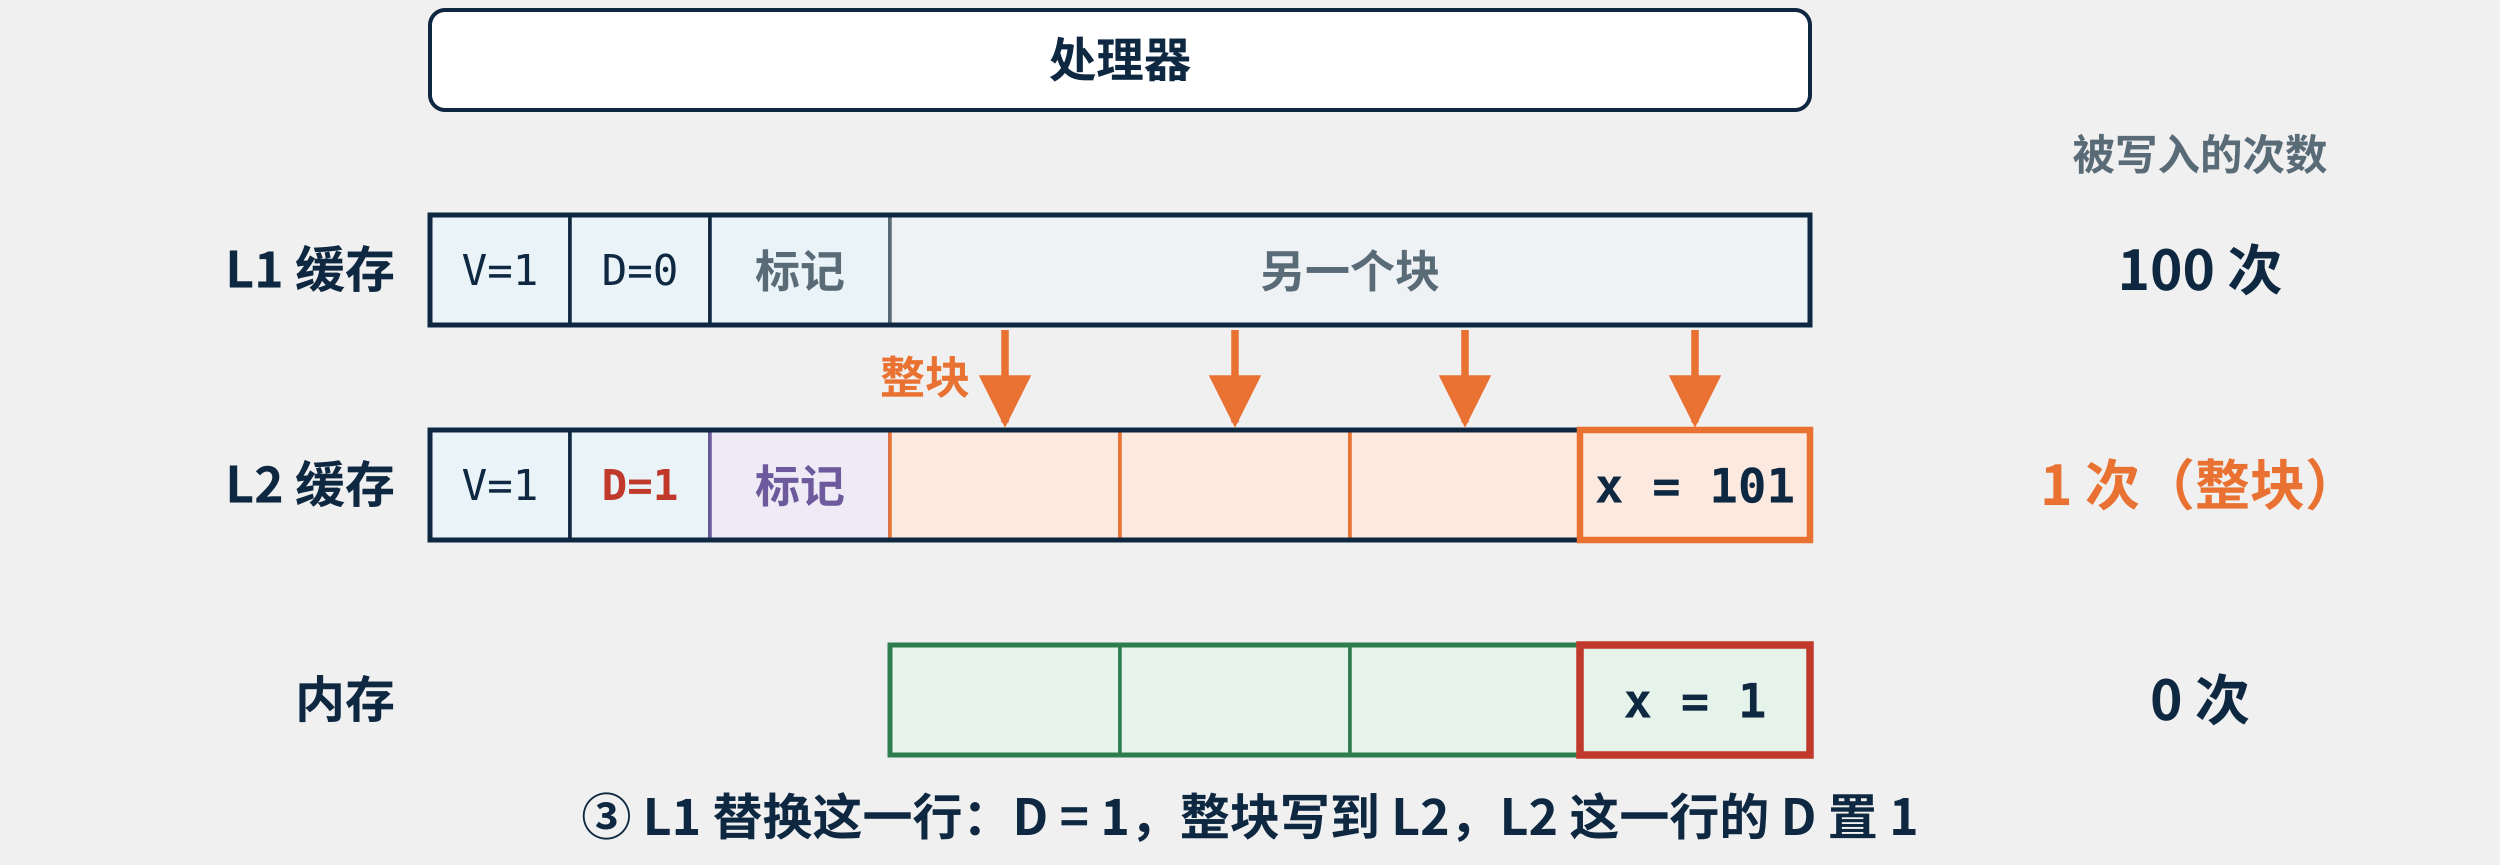
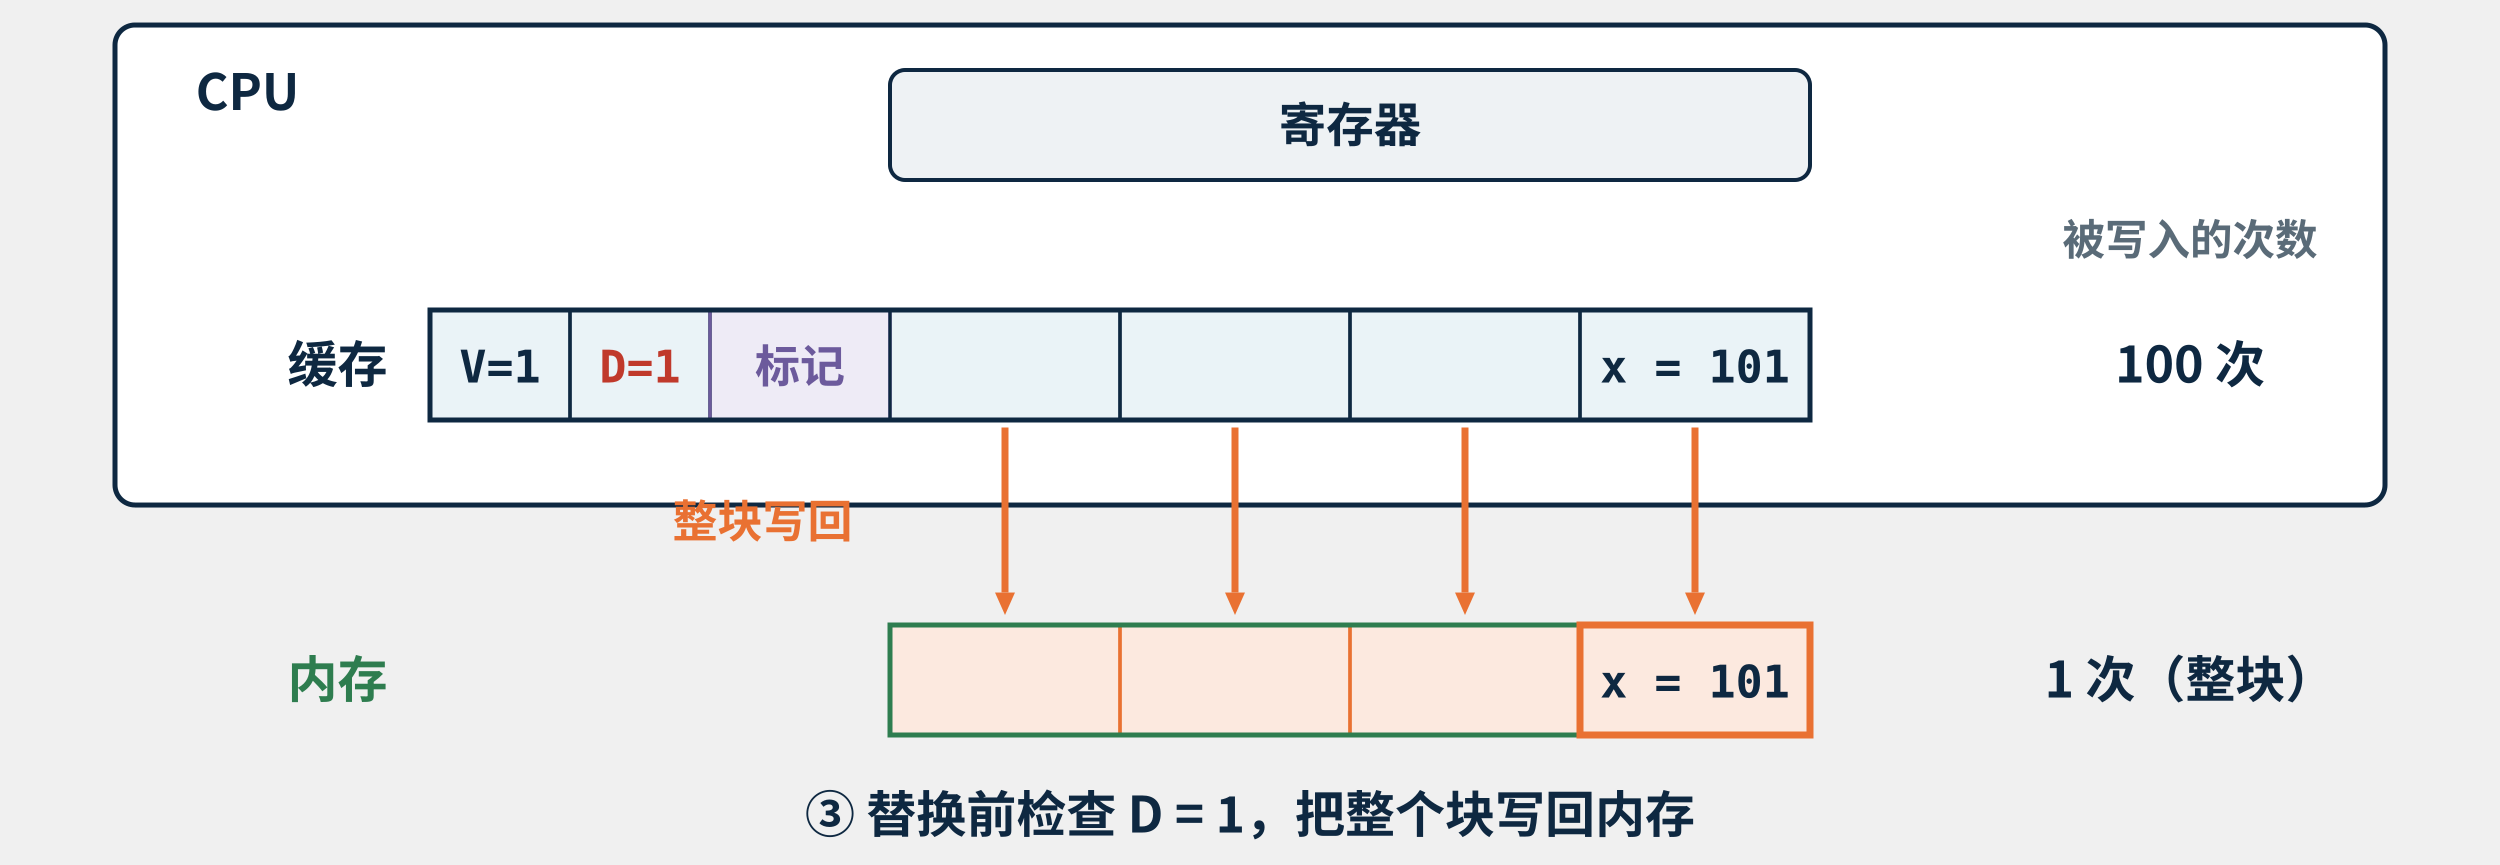
<svg xmlns="http://www.w3.org/2000/svg" viewBox="0 0 1000 346" width="1000" height="346">
  <defs>
    <marker id="ah-156082" viewBox="0 0 10 10" refX="9" refY="5" markerWidth="7" markerHeight="7" orient="auto-start-reverse">
      <path d="M0,0 L10,5 L0,10 z" fill="#156082" />
    </marker>
    <marker id="ah-e97132" viewBox="0 0 10 10" refX="9" refY="5" markerWidth="7" markerHeight="7" orient="auto-start-reverse">
      <path d="M0,0 L10,5 L0,10 z" fill="#e97132" />
    </marker>
    <marker id="ah-0e2841" viewBox="0 0 10 10" refX="9" refY="5" markerWidth="7" markerHeight="7" orient="auto-start-reverse">
      <path d="M0,0 L10,5 L0,10 z" fill="#0e2841" />
    </marker>
    <marker id="ah-2e7d4f" viewBox="0 0 10 10" refX="9" refY="5" markerWidth="7" markerHeight="7" orient="auto-start-reverse">
      <path d="M0,0 L10,5 L0,10 z" fill="#2e7d4f" />
    </marker>
    <marker id="ah-c0392b" viewBox="0 0 10 10" refX="9" refY="5" markerWidth="7" markerHeight="7" orient="auto-start-reverse">
      <path d="M0,0 L10,5 L0,10 z" fill="#c0392b" />
    </marker>
    <marker id="ah-5a6b78" viewBox="0 0 10 10" refX="9" refY="5" markerWidth="7" markerHeight="7" orient="auto-start-reverse">
      <path d="M0,0 L10,5 L0,10 z" fill="#5a6b78" />
    </marker>
    <marker id="ah-9fb5c3" viewBox="0 0 10 10" refX="9" refY="5" markerWidth="7" markerHeight="7" orient="auto-start-reverse">
      <path d="M0,0 L10,5 L0,10 z" fill="#9fb5c3" />
    </marker>
  </defs>
-   <rect x="172.0" y="4.0" width="552.0" height="40.0" rx="6" fill="#ffffff" stroke="#0e2841" stroke-width="1.6" />
-   <text x="448.0" y="30.8" font-family="PingFang SC, Noto Sans CJK SC, Source Han Sans SC, sans-serif" font-size="19" font-weight="bold" fill="#0e2841" text-anchor="middle">处理器</text>
-   <text x="158.0" y="115.0" font-family="PingFang SC, Noto Sans CJK SC, Source Han Sans SC, sans-serif" font-size="20" font-weight="bold" fill="#0e2841" text-anchor="end">L1 缓存</text>
-   <rect x="172.0" y="86.0" width="56.0" height="44.0" rx="0" fill="#eaf3f7" stroke="#0e2841" stroke-width="1.4" />
-   <text x="200.0" y="114.0" font-family="SFMono-Regular, Menlo, DejaVu Sans Mono, Consolas, monospace" font-size="17" font-weight="normal" fill="#0e2841" text-anchor="middle">V=1</text>
-   <rect x="228.0" y="86.0" width="56.0" height="44.0" rx="0" fill="#eaf3f7" stroke="#0e2841" stroke-width="1.4" />
-   <text x="256.0" y="114.0" font-family="SFMono-Regular, Menlo, DejaVu Sans Mono, Consolas, monospace" font-size="17" font-weight="normal" fill="#0e2841" text-anchor="middle">D=0</text>
-   <rect x="284.0" y="86.0" width="72.0" height="44.0" rx="0" fill="#eaf3f7" stroke="#0e2841" stroke-width="1.4" />
-   <text x="320.0" y="115.0" font-family="PingFang SC, Noto Sans CJK SC, Source Han Sans SC, sans-serif" font-size="18" font-weight="bold" fill="#5a6b78" text-anchor="middle">标记</text>
-   <rect x="356.0" y="86.0" width="368.0" height="44.0" rx="0" fill="#eef2f4" stroke="#5a6b78" stroke-width="1.4" />
-   <text x="540.0" y="115.0" font-family="PingFang SC, Noto Sans CJK SC, Source Han Sans SC, sans-serif" font-size="18" font-weight="bold" fill="#5a6b78" text-anchor="middle">另一个块</text>
-   <rect x="172.0" y="86.0" width="552.0" height="44.0" rx="0" fill="none" stroke="#0e2841" stroke-width="2" />
-   <text x="158.0" y="201.0" font-family="PingFang SC, Noto Sans CJK SC, Source Han Sans SC, sans-serif" font-size="20" font-weight="bold" fill="#0e2841" text-anchor="end">L2 缓存</text>
-   <rect x="172.0" y="172.0" width="56.0" height="44.0" rx="0" fill="#eaf3f7" stroke="#0e2841" stroke-width="1.4" />
-   <text x="200.0" y="200.0" font-family="SFMono-Regular, Menlo, DejaVu Sans Mono, Consolas, monospace" font-size="17" font-weight="normal" fill="#0e2841" text-anchor="middle">V=1</text>
-   <rect x="228.0" y="172.0" width="56.0" height="44.0" rx="0" fill="#eaf3f7" stroke="#0e2841" stroke-width="1.4" />
-   <text x="256.0" y="200.0" font-family="SFMono-Regular, Menlo, DejaVu Sans Mono, Consolas, monospace" font-size="17" font-weight="bold" fill="#c0392b" text-anchor="middle">D=1</text>
-   <rect x="284.0" y="172.0" width="72.0" height="44.0" rx="0" fill="#eeebf6" stroke="#6c5a9c" stroke-width="1.4" />
-   <text x="320.0" y="201.0" font-family="PingFang SC, Noto Sans CJK SC, Source Han Sans SC, sans-serif" font-size="18" font-weight="bold" fill="#6c5a9c" text-anchor="middle">标记</text>
-   <rect x="356.0" y="172.0" width="92.0" height="44.0" rx="0" fill="#fce9df" stroke="#e97132" stroke-width="1.4" />
-   <rect x="448.0" y="172.0" width="92.0" height="44.0" rx="0" fill="#fce9df" stroke="#e97132" stroke-width="1.4" />
-   <rect x="540.0" y="172.0" width="92.0" height="44.0" rx="0" fill="#fce9df" stroke="#e97132" stroke-width="1.4" />
-   <rect x="632.0" y="172.0" width="92.0" height="44.0" rx="0" fill="#fce9df" stroke="#e97132" stroke-width="1.4" />
-   <text x="678.0" y="201.0" font-family="SFMono-Regular, Menlo, DejaVu Sans Mono, Consolas, monospace" font-size="19" font-weight="bold" fill="#0e2841" text-anchor="middle">x = 101</text>
-   <rect x="172.0" y="172.0" width="552.0" height="44.0" rx="0" fill="none" stroke="#0e2841" stroke-width="2" />
-   <text x="158.0" y="287.0" font-family="PingFang SC, Noto Sans CJK SC, Source Han Sans SC, sans-serif" font-size="20" font-weight="bold" fill="#0e2841" text-anchor="end">内存</text>
-   <rect x="356.0" y="258.0" width="92.0" height="44.0" rx="0" fill="#e5f3ea" stroke="#2e7d4f" stroke-width="1.4" />
-   <rect x="448.0" y="258.0" width="92.0" height="44.0" rx="0" fill="#e5f3ea" stroke="#2e7d4f" stroke-width="1.4" />
-   <rect x="540.0" y="258.0" width="92.0" height="44.0" rx="0" fill="#e5f3ea" stroke="#2e7d4f" stroke-width="1.4" />
-   <rect x="632.0" y="258.0" width="92.0" height="44.0" rx="0" fill="#e5f3ea" stroke="#2e7d4f" stroke-width="1.4" />
-   <text x="678.0" y="287.0" font-family="SFMono-Regular, Menlo, DejaVu Sans Mono, Consolas, monospace" font-size="19" font-weight="bold" fill="#0e2841" text-anchor="middle">x = 1</text>
-   <rect x="356.0" y="258.0" width="368.0" height="44.0" rx="0" fill="none" stroke="#2e7d4f" stroke-width="2" />
-   <rect x="632.0" y="172.0" width="92.0" height="44.0" rx="0" fill="none" stroke="#e97132" stroke-width="2.6" />
-   <rect x="632.0" y="258.0" width="92.0" height="44.0" rx="0" fill="none" stroke="#c0392b" stroke-width="3" />
-   <line x1="402.0" y1="132.0" x2="402.0" y2="169.0" stroke="#e97132" stroke-width="3" marker-end="url(#ah-e97132)" />
-   <line x1="494.0" y1="132.0" x2="494.0" y2="169.0" stroke="#e97132" stroke-width="3" marker-end="url(#ah-e97132)" />
-   <line x1="586.0" y1="132.0" x2="586.0" y2="169.0" stroke="#e97132" stroke-width="3" marker-end="url(#ah-e97132)" />
-   <line x1="678.0" y1="132.0" x2="678.0" y2="169.0" stroke="#e97132" stroke-width="3" marker-end="url(#ah-e97132)" />
-   <text x="388.0" y="157.5" font-family="PingFang SC, Noto Sans CJK SC, Source Han Sans SC, sans-serif" font-size="18" font-weight="bold" fill="#e97132" text-anchor="end">整块</text>
-   <text x="880.0" y="68.0" font-family="PingFang SC, Noto Sans CJK SC, Source Han Sans SC, sans-serif" font-size="17" font-weight="bold" fill="#5a6b78" text-anchor="middle">被写入的次数</text>
-   <text x="880.0" y="116.0" font-family="PingFang SC, Noto Sans CJK SC, Source Han Sans SC, sans-serif" font-size="22" font-weight="bold" fill="#0e2841" text-anchor="middle">100 次</text>
-   <text x="880.0" y="202.0" font-family="PingFang SC, Noto Sans CJK SC, Source Han Sans SC, sans-serif" font-size="22" font-weight="bold" fill="#e97132" text-anchor="middle">1 次（整块）</text>
-   <text x="880.0" y="288.0" font-family="PingFang SC, Noto Sans CJK SC, Source Han Sans SC, sans-serif" font-size="22" font-weight="bold" fill="#0e2841" text-anchor="middle">0 次</text>
-   <text x="500.0" y="334.0" font-family="PingFang SC, Noto Sans CJK SC, Source Han Sans SC, sans-serif" font-size="20" font-weight="bold" fill="#0e2841" text-anchor="middle">③ L1 替换这一行：D = 1，整块写到 L2，L2 这一行的 D 置 1</text>
+   <rect x="46.0" y="10.0" width="908.0" height="192.0" rx="8" fill="#ffffff" stroke="#0e2841" stroke-width="2" />
+   <text x="99.0" y="44.0" font-family="PingFang SC, Noto Sans CJK SC, Source Han Sans SC, sans-serif" font-size="20" font-weight="bold" fill="#0e2841" text-anchor="middle">CPU</text>
+   <rect x="356.0" y="28.0" width="368.0" height="44.0" rx="6" fill="#eef2f4" stroke="#0e2841" stroke-width="1.6" />
+   <text x="540.0" y="56.8" font-family="PingFang SC, Noto Sans CJK SC, Source Han Sans SC, sans-serif" font-size="19" font-weight="bold" fill="#0e2841" text-anchor="middle">寄存器</text>
+   <text x="155.0" y="153.0" font-family="PingFang SC, Noto Sans CJK SC, Source Han Sans SC, sans-serif" font-size="20" font-weight="bold" fill="#0e2841" text-anchor="end">缓存</text>
+   <rect x="172.0" y="124.0" width="56.0" height="44.0" rx="0" fill="#eaf3f7" stroke="none" stroke-width="0" />
+   <text x="200.0" y="153.0" font-family="SFMono-Regular, Menlo, DejaVu Sans Mono, Consolas, monospace" font-size="18" font-weight="bold" fill="#0e2841" text-anchor="middle">V=1</text>
+   <rect x="228.0" y="124.0" width="56.0" height="44.0" rx="0" fill="#eaf3f7" stroke="none" stroke-width="0" />
+   <text x="256.0" y="153.0" font-family="SFMono-Regular, Menlo, DejaVu Sans Mono, Consolas, monospace" font-size="18" font-weight="bold" fill="#c0392b" text-anchor="middle">D=1</text>
+   <rect x="284.0" y="124.0" width="72.0" height="44.0" rx="0" fill="#eeebf6" stroke="none" stroke-width="0" />
+   <text x="320.0" y="153.0" font-family="PingFang SC, Noto Sans CJK SC, Source Han Sans SC, sans-serif" font-size="18" font-weight="bold" fill="#6c5a9c" text-anchor="middle">标记</text>
+   <rect x="356.0" y="124.0" width="92.0" height="44.0" rx="0" fill="#eaf3f7" stroke="none" stroke-width="0" />
+   <rect x="448.0" y="124.0" width="92.0" height="44.0" rx="0" fill="#eaf3f7" stroke="none" stroke-width="0" />
+   <rect x="540.0" y="124.0" width="92.0" height="44.0" rx="0" fill="#eaf3f7" stroke="none" stroke-width="0" />
+   <rect x="632.0" y="124.0" width="92.0" height="44.0" rx="0" fill="#eaf3f7" stroke="none" stroke-width="0" />
+   <text x="678.0" y="153.0" font-family="SFMono-Regular, Menlo, DejaVu Sans Mono, Consolas, monospace" font-size="18" font-weight="bold" fill="#0e2841" text-anchor="middle">x = 101</text>
+   <rect x="172.0" y="124.0" width="56.0" height="44.0" rx="0" fill="none" stroke="#0e2841" stroke-width="1.3" />
+   <rect x="228.0" y="124.0" width="56.0" height="44.0" rx="0" fill="none" stroke="#0e2841" stroke-width="1.3" />
+   <rect x="284.0" y="124.0" width="72.0" height="44.0" rx="0" fill="none" stroke="#6c5a9c" stroke-width="1.3" />
+   <rect x="356.0" y="124.0" width="92.0" height="44.0" rx="0" fill="none" stroke="#0e2841" stroke-width="1.3" />
+   <rect x="448.0" y="124.0" width="92.0" height="44.0" rx="0" fill="none" stroke="#0e2841" stroke-width="1.3" />
+   <rect x="540.0" y="124.0" width="92.0" height="44.0" rx="0" fill="none" stroke="#0e2841" stroke-width="1.3" />
+   <rect x="632.0" y="124.0" width="92.0" height="44.0" rx="0" fill="none" stroke="#0e2841" stroke-width="1.3" />
+   <rect x="172.0" y="124.0" width="552.0" height="44.0" rx="0" fill="none" stroke="#0e2841" stroke-width="2" />
+   <text x="155.0" y="279.0" font-family="PingFang SC, Noto Sans CJK SC, Source Han Sans SC, sans-serif" font-size="20" font-weight="bold" fill="#2e7d4f" text-anchor="end">内存</text>
+   <rect x="356.0" y="250.0" width="92.0" height="44.0" rx="0" fill="#fce9df" stroke="none" stroke-width="0" />
+   <rect x="448.0" y="250.0" width="92.0" height="44.0" rx="0" fill="#fce9df" stroke="none" stroke-width="0" />
+   <rect x="540.0" y="250.0" width="92.0" height="44.0" rx="0" fill="#fce9df" stroke="none" stroke-width="0" />
+   <rect x="632.0" y="250.0" width="92.0" height="44.0" rx="0" fill="#fce9df" stroke="none" stroke-width="0" />
+   <text x="678.0" y="279.0" font-family="SFMono-Regular, Menlo, DejaVu Sans Mono, Consolas, monospace" font-size="18" font-weight="bold" fill="#0e2841" text-anchor="middle">x = 101</text>
+   <rect x="356.0" y="250.0" width="92.0" height="44.0" rx="0" fill="none" stroke="#e97132" stroke-width="1.3" />
+   <rect x="448.0" y="250.0" width="92.0" height="44.0" rx="0" fill="none" stroke="#e97132" stroke-width="1.3" />
+   <rect x="540.0" y="250.0" width="92.0" height="44.0" rx="0" fill="none" stroke="#e97132" stroke-width="1.3" />
+   <rect x="632.0" y="250.0" width="92.0" height="44.0" rx="0" fill="none" stroke="#e97132" stroke-width="1.3" />
+   <rect x="356.0" y="250.0" width="368.0" height="44.0" rx="0" fill="none" stroke="#2e7d4f" stroke-width="2" />
+   <rect x="632.0" y="250.0" width="92.0" height="44.0" rx="0" fill="none" stroke="#e97132" stroke-width="2.8" />
+   <path d="M 402.0 171.0 L 402.0 237.0" fill="none" stroke="#e97132" stroke-width="2.8" />
+   <path d="M 402.0 246.0 L 398.0 237.0 L 406.0 237.0 Z" fill="#e97132" stroke="#e97132" stroke-width="0" />
+   <path d="M 494.0 171.0 L 494.0 237.0" fill="none" stroke="#e97132" stroke-width="2.8" />
+   <path d="M 494.0 246.0 L 490.0 237.0 L 498.0 237.0 Z" fill="#e97132" stroke="#e97132" stroke-width="0" />
+   <path d="M 586.0 171.0 L 586.0 237.0" fill="none" stroke="#e97132" stroke-width="2.8" />
+   <path d="M 586.0 246.0 L 582.0 237.0 L 590.0 237.0 Z" fill="#e97132" stroke="#e97132" stroke-width="0" />
+   <path d="M 678.0 171.0 L 678.0 237.0" fill="none" stroke="#e97132" stroke-width="2.8" />
+   <path d="M 678.0 246.0 L 674.0 237.0 L 682.0 237.0 Z" fill="#e97132" stroke="#e97132" stroke-width="0" />
+   <text x="341.0" y="215.0" font-family="PingFang SC, Noto Sans CJK SC, Source Han Sans SC, sans-serif" font-size="18" font-weight="bold" fill="#e97132" text-anchor="end">整块写回</text>
+   <text x="876.0" y="102.0" font-family="PingFang SC, Noto Sans CJK SC, Source Han Sans SC, sans-serif" font-size="17" font-weight="bold" fill="#5a6b78" text-anchor="middle">被写入的次数</text>
+   <text x="876.0" y="153.0" font-family="PingFang SC, Noto Sans CJK SC, Source Han Sans SC, sans-serif" font-size="20" font-weight="bold" fill="#0e2841" text-anchor="middle">100 次</text>
+   <text x="876.0" y="279.0" font-family="PingFang SC, Noto Sans CJK SC, Source Han Sans SC, sans-serif" font-size="20" font-weight="bold" fill="#0e2841" text-anchor="middle">1 次（整块）</text>
+   <text x="500.0" y="333.0" font-family="PingFang SC, Noto Sans CJK SC, Source Han Sans SC, sans-serif" font-size="20" font-weight="bold" fill="#0e2841" text-anchor="middle">③ 替换前检查 D = 1，把整个块写回内存</text>
</svg>
